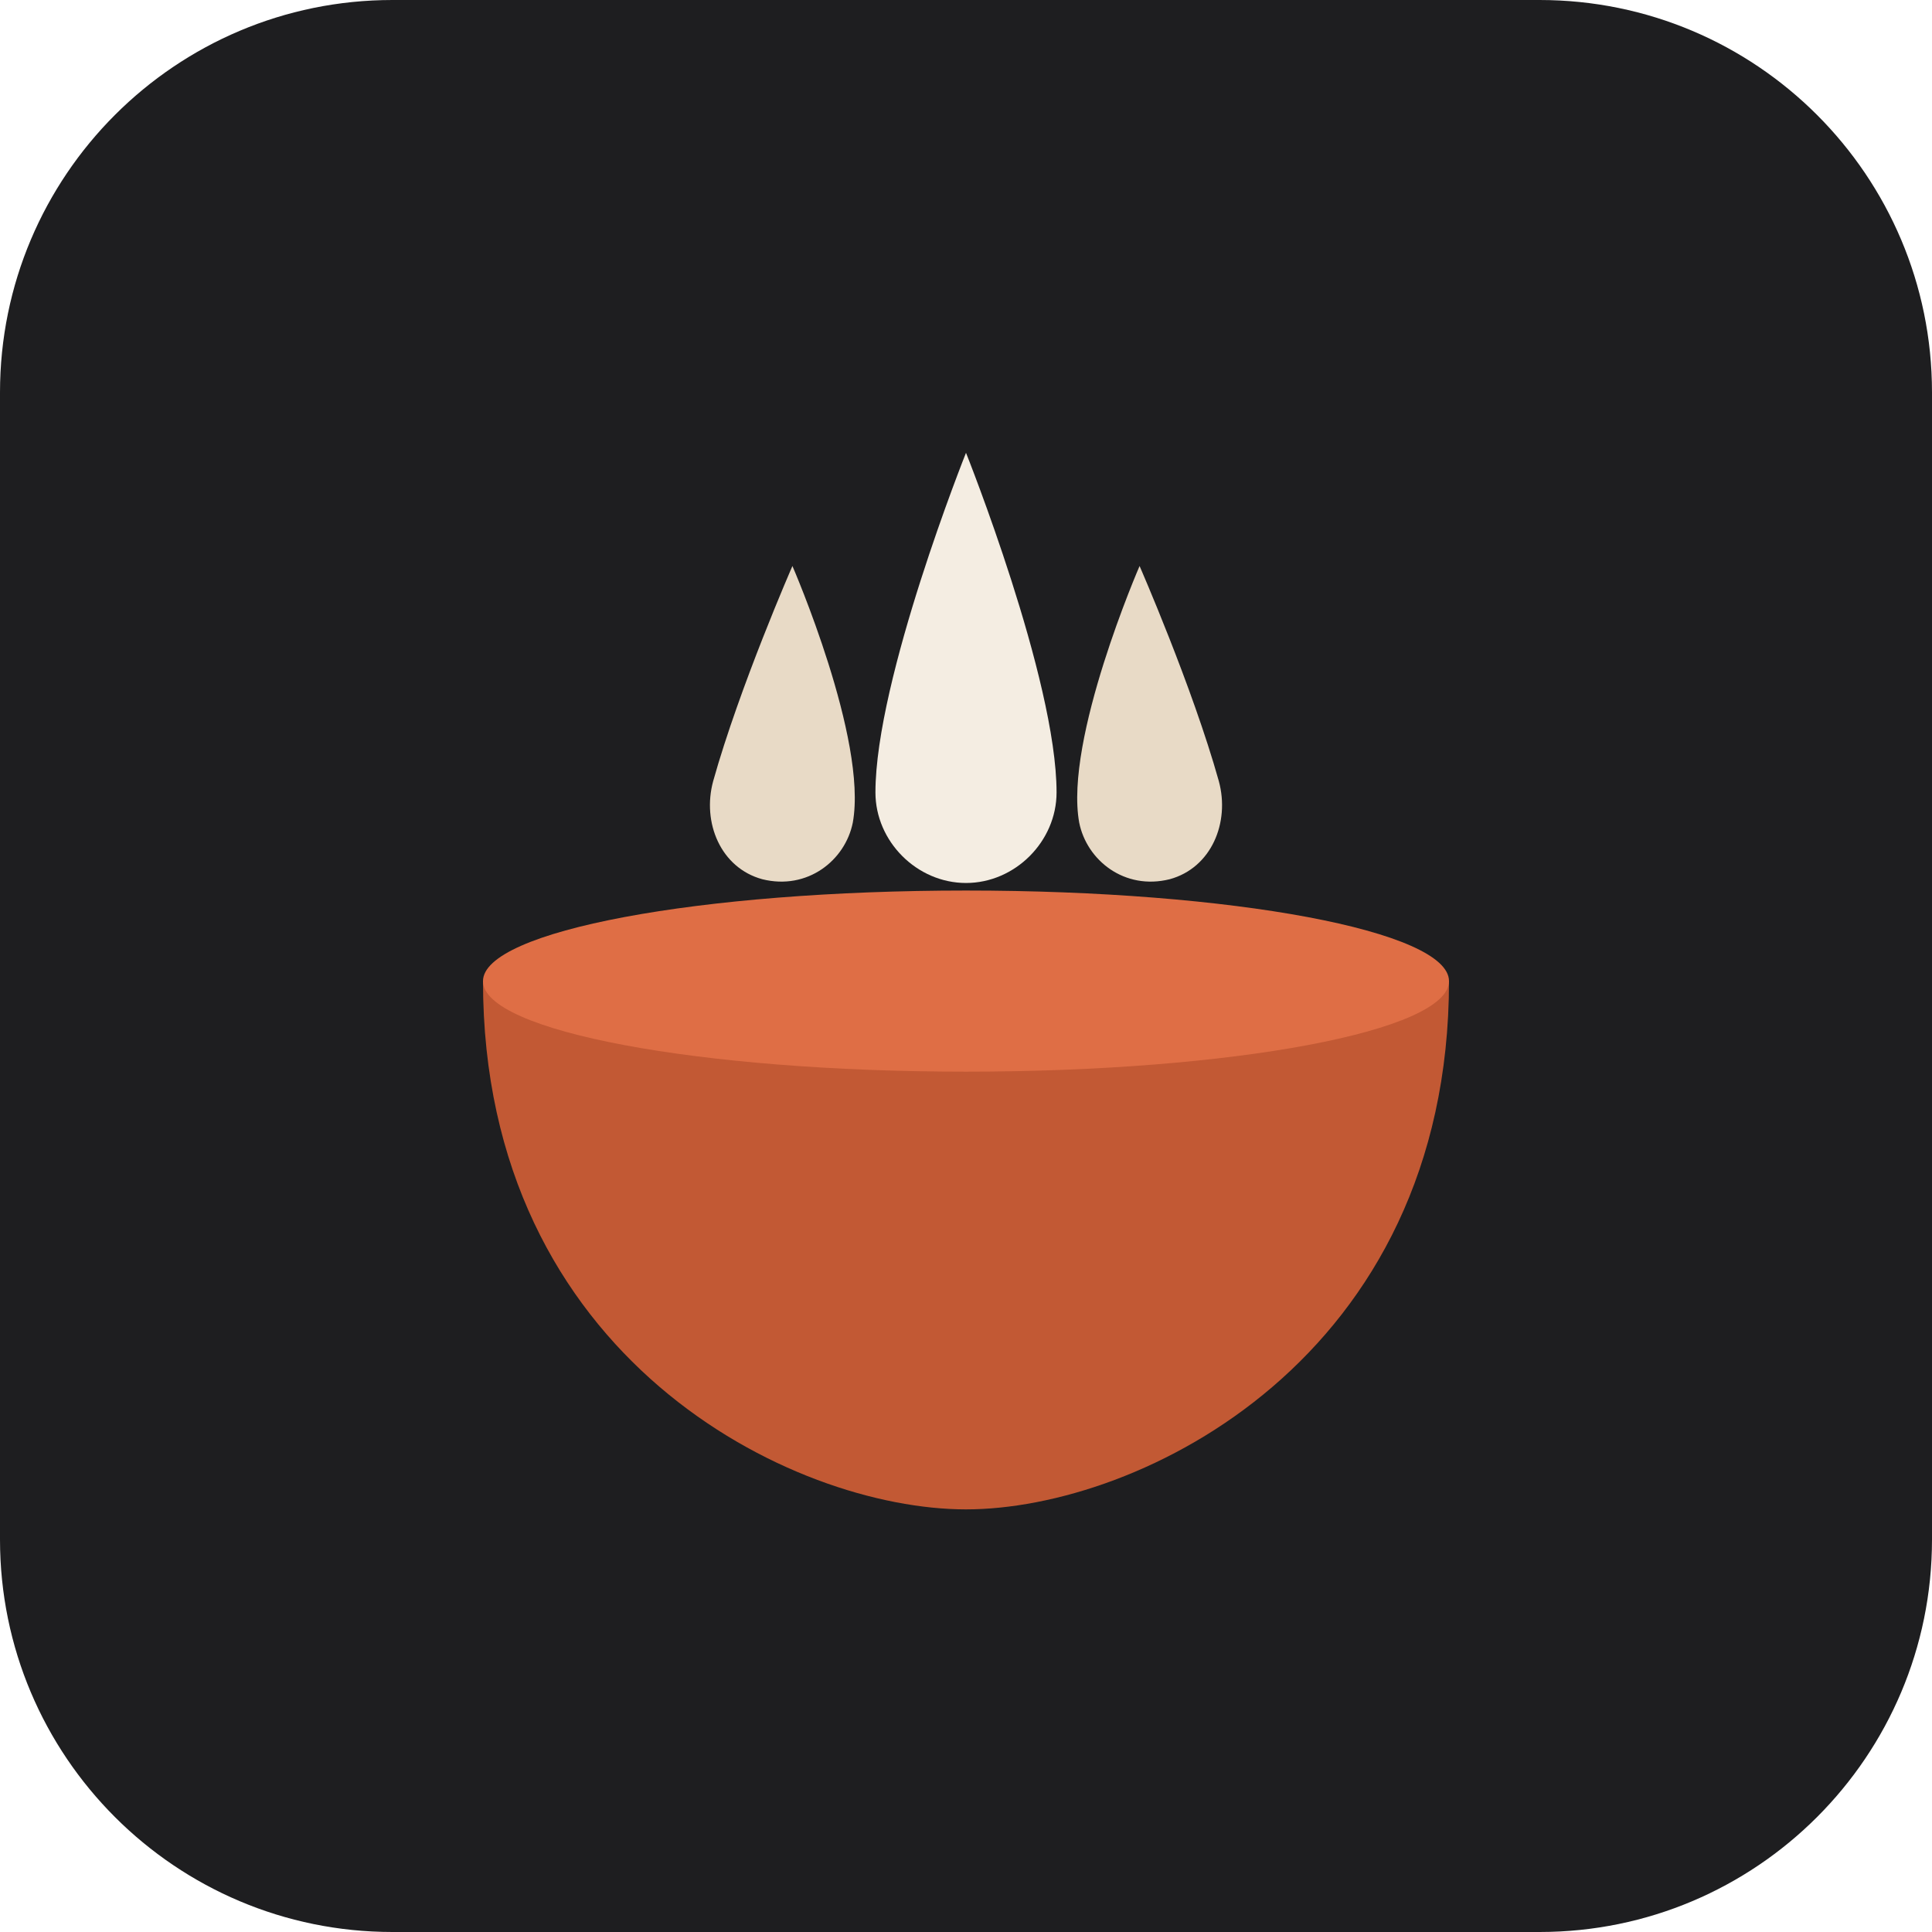
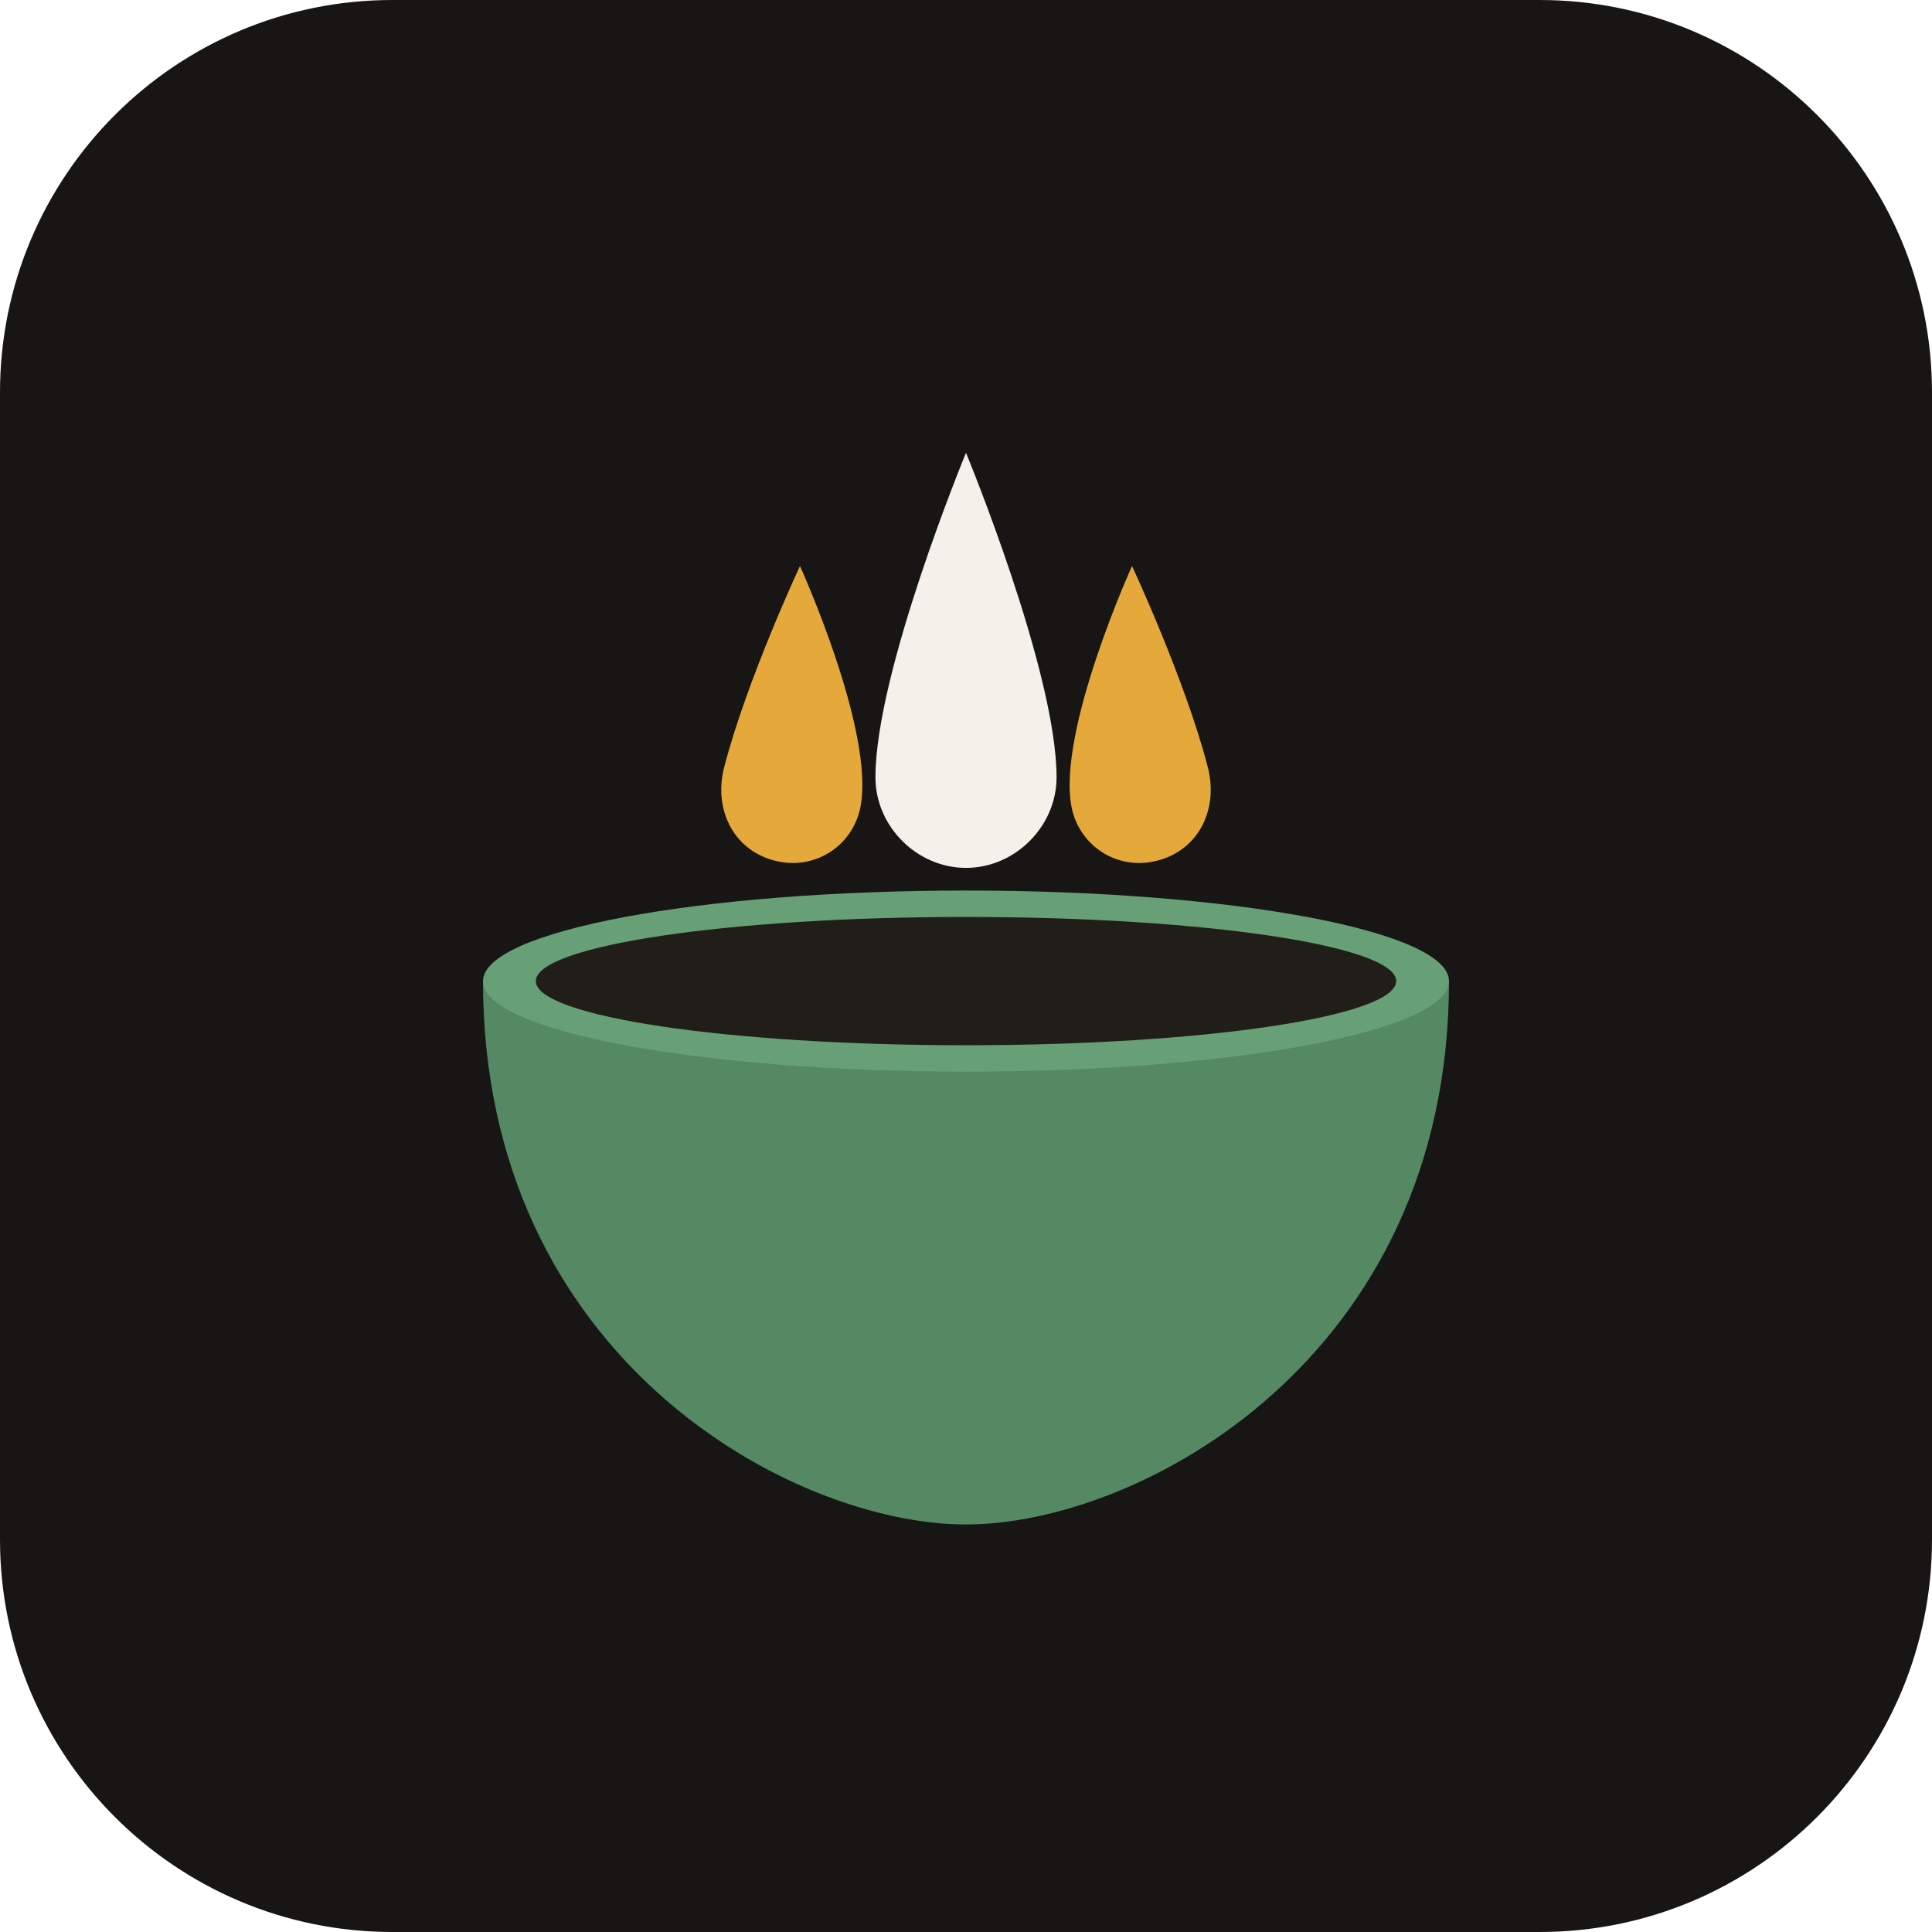
<svg xmlns="http://www.w3.org/2000/svg" viewBox="0 0 512 512" width="512" height="512">
-   <rect width="512" height="512" rx="104" fill="#1e1e20" />
-   <path d="M128 260 C128 360 210 400 256 400 C302 400 384 360 384 260 Z" fill="#c25934" />
-   <ellipse cx="256" cy="260" rx="128" ry="24" fill="#df6e45" />
-   <path d="M256 120 C256 120 280 180 280 210 C280 223 269 234 256 234 C243 234 232 223 232 210 C232 180 256 120 256 120 Z" fill="#f4ede2" />
-   <path d="M210 150 C210 150 230 196 226 218 C224 228 214 236 202 233 C191 230 186 218 189 207 C196 182 210 150 210 150 Z" fill="#e8dac6" />
-   <path d="M302 150 C302 150 282 196 286 218 C288 228 298 236 310 233 C321 230 326 218 323 207 C316 182 302 150 302 150 Z" fill="#e8dac6" />
+   <rect width="512" height="512" rx="104" fill="#181614" />
+   <path d="M128 260 C128 360 210 404 256 404 C302 404 384 360 384 260 Z" fill="#558963" />
+   <ellipse cx="256" cy="260" rx="128" ry="24" fill="#679f76" />
+   <ellipse cx="256" cy="260" rx="114" ry="17" fill="#211e1a" />
+   <path d="M256 120 C256 120 280 178 280 206 C280 219 269 230 256 230 C243 230 232 219 232 206 C232 178 256 120 256 120 Z" fill="#f5f0ea" />
+   <path d="M212 150 C212 150 232 194 228 214 C226 224 216 231 205 228 C194 225 189 214 192 203 C198 180 212 150 212 150 Z" fill="#e5a93b" />
+   <path d="M300 150 C300 150 280 194 284 214 C286 224 296 231 307 228 C318 225 323 214 320 203 C314 180 300 150 300 150 Z" fill="#e5a93b" />
</svg>
